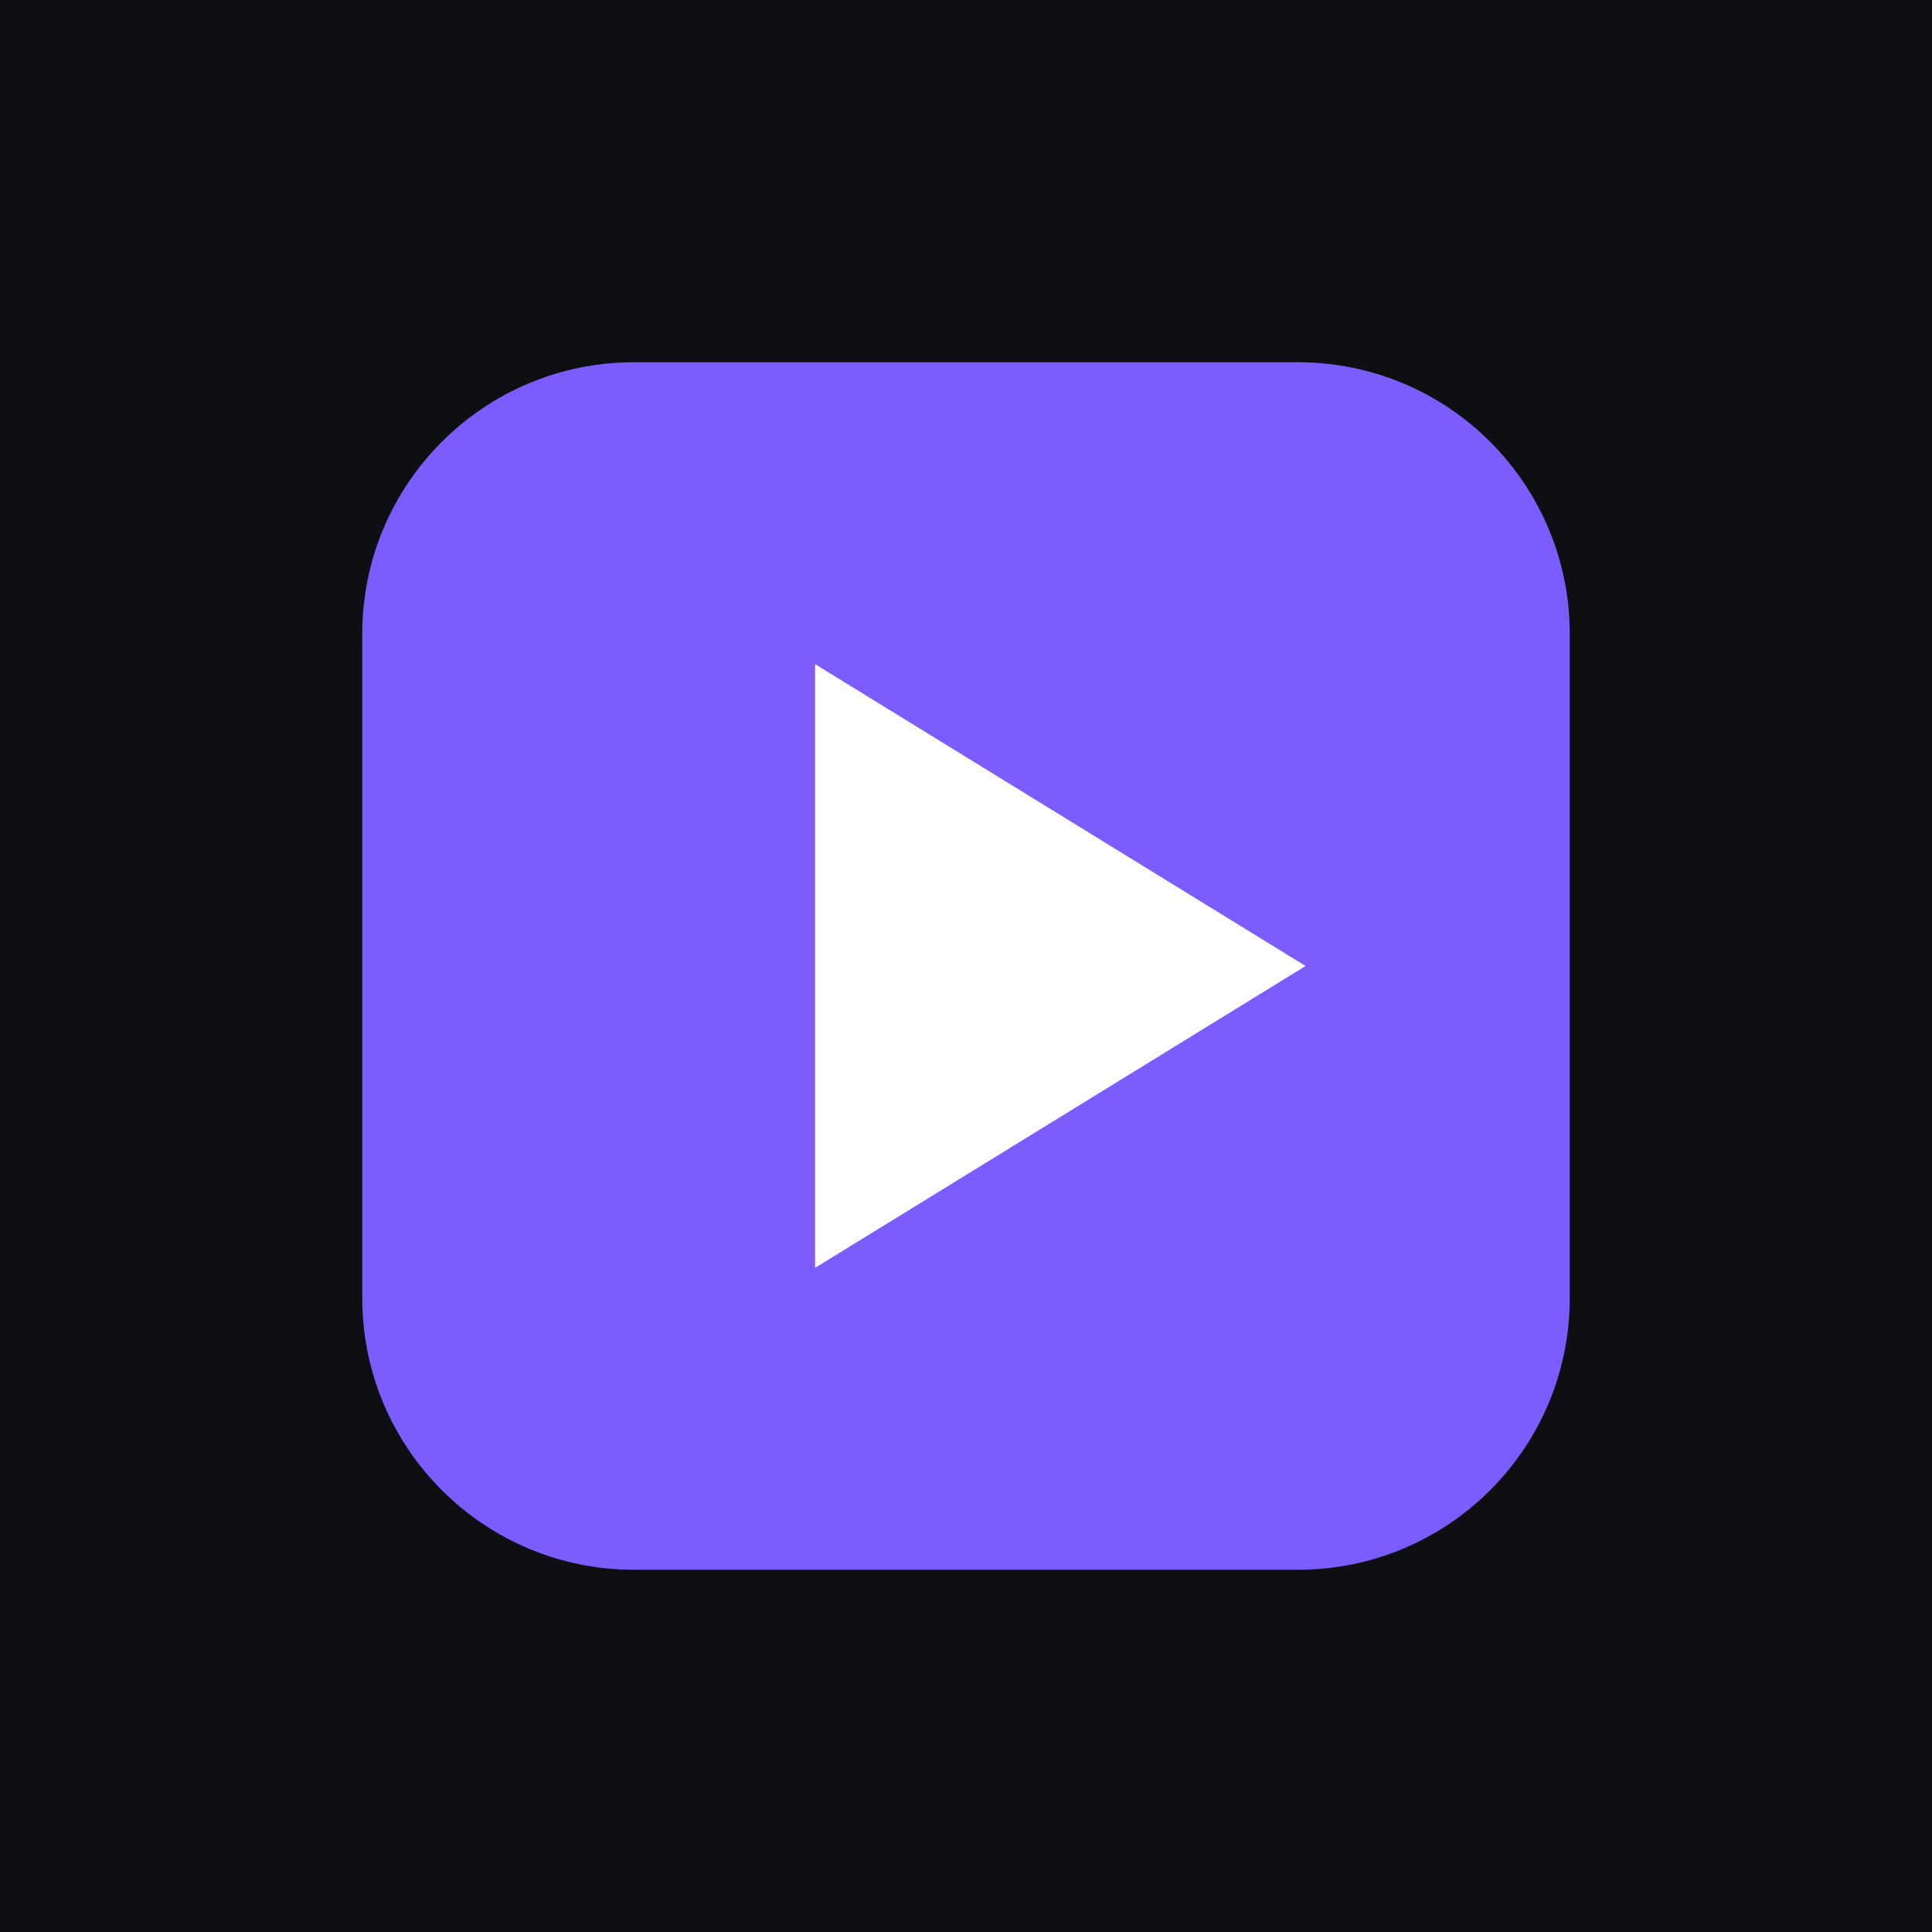
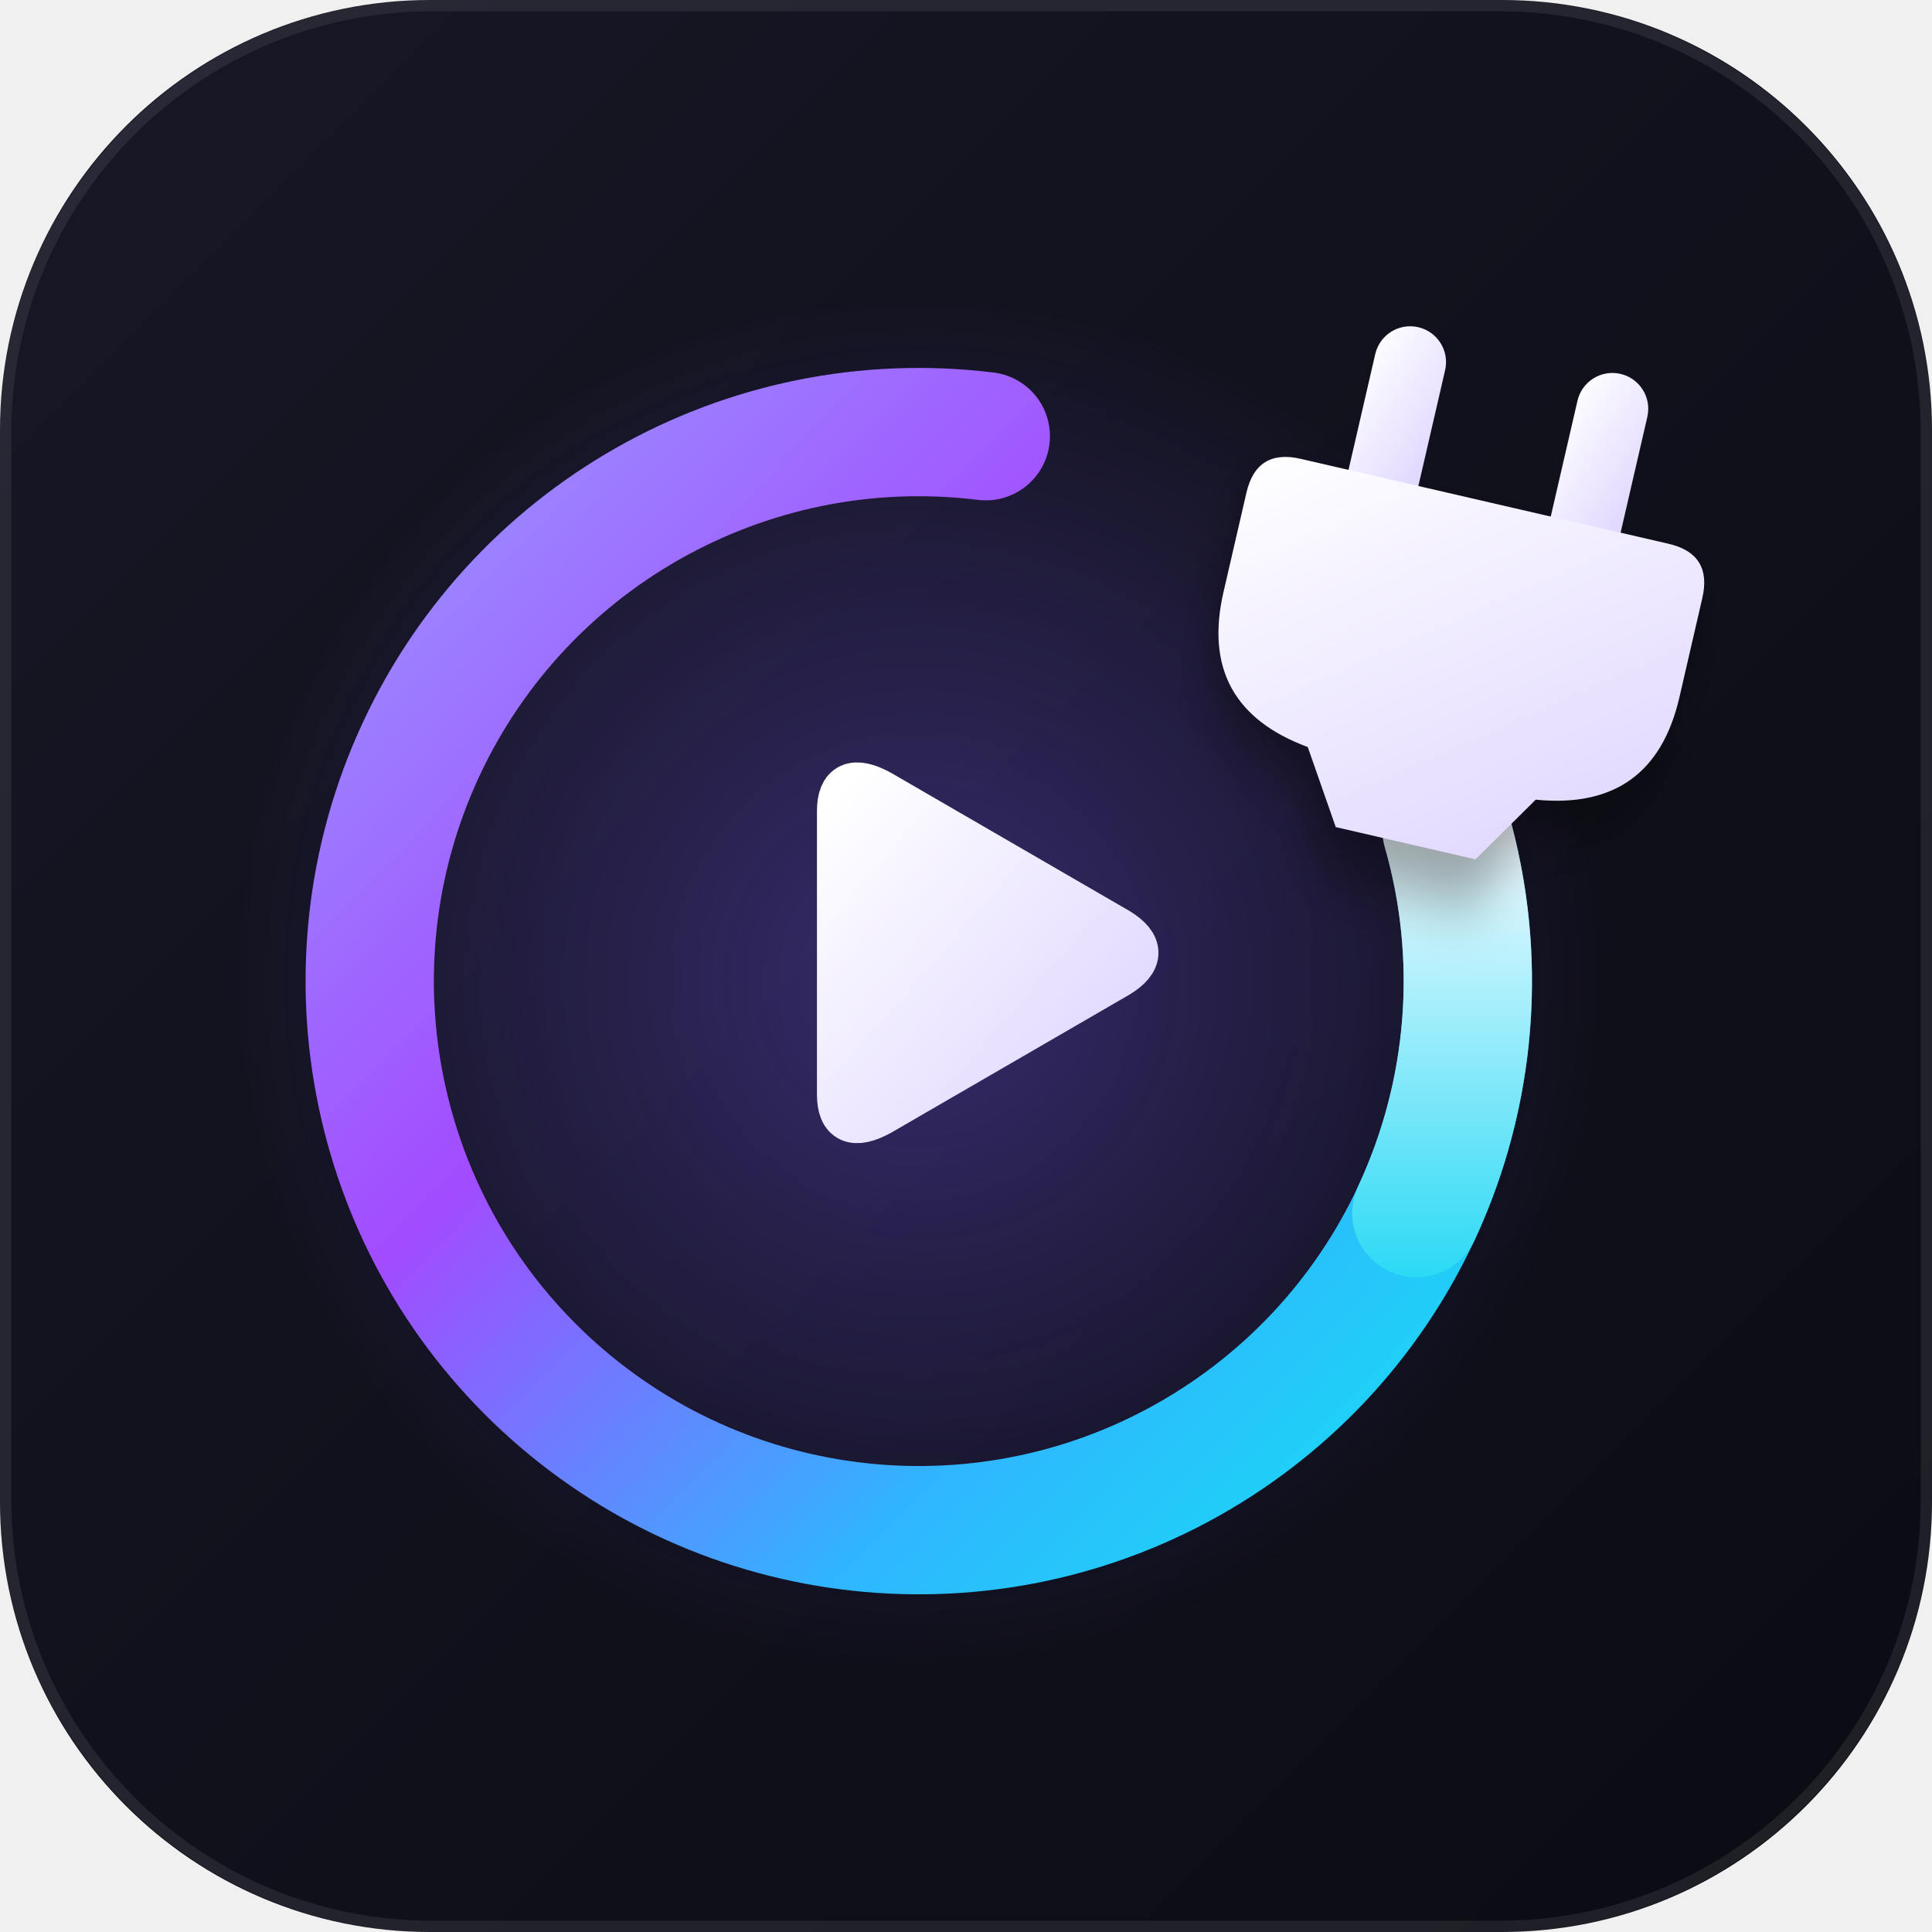
- <svg xmlns="http://www.w3.org/2000/svg" viewBox="0 0 512 512">
-   <rect width="512" height="512" fill="#0e0f13" />
-   <rect x="96" y="96" width="320" height="320" rx="72" fill="#7c5cff" />
-   <path d="M216 176l130 80-130 80z" fill="#fff" />
+ <svg xmlns="http://www.w3.org/2000/svg" viewBox="0 0 1024 1024">
+   <defs>
+     <linearGradient id="bg" x1="0" y1="0" x2="1" y2="1">
+       <stop offset="0" stop-color="#171726" />
+       <stop offset="1" stop-color="#0b0b13" />
+     </linearGradient>
+   </defs>
+   <rect width="1024" height="1024" rx="228" fill="url(#bg)" />
+   <rect x="3" y="3" width="1018" height="1018" rx="226" fill="none" stroke="#fff" stroke-opacity=".08" stroke-width="6" />
+   <defs>
+     <linearGradient id="rg" gradientUnits="userSpaceOnUse" x1="230" y1="250" x2="790" y2="800">
+       <stop offset="0" stop-color="#9a8cff" />
+       <stop offset=".35" stop-color="#a24bff" />
+       <stop offset=".72" stop-color="#2fb6ff" />
+       <stop offset="1" stop-color="#16e0f2" />
+     </linearGradient>
+     <linearGradient id="cord" gradientUnits="userSpaceOnUse" x1="0" y1="440" x2="0" y2="690">
+       <stop offset="0" stop-color="#f4fbff" />
+       <stop offset="1" stop-color="#20d8f5" />
+     </linearGradient>
+     <linearGradient id="wh" x1="0" y1="0" x2="1" y2="1">
+       <stop offset="0" stop-color="#ffffff" />
+       <stop offset="1" stop-color="#ddd3ff" />
+     </linearGradient>
+     <radialGradient id="glow" cx="50%" cy="50%" r="50%">
+       <stop offset="0" stop-color="#7c5cff" stop-opacity=".35" />
+       <stop offset="1" stop-color="#7c5cff" stop-opacity="0" />
+     </radialGradient>
+     <filter id="sh" x="-20%" y="-20%" width="140%" height="140%">
+       <feGaussianBlur stdDeviation="14" />
+     </filter>
+   </defs>
+   <circle cx="487" cy="520" r="360" fill="url(#glow)" />
+   <path d="M522.5,231.2 A291 291 0 1 0 766.7,439.8" fill="none" stroke="url(#rg)" stroke-width="68" stroke-linecap="round" />
+   <path d="M452 430Q452 410 472 421L598 494Q616 505 598 516L472 589Q452 600 452 580Z" fill="url(#wh)" stroke="url(#wh)" stroke-width="26" stroke-linejoin="round" transform="translate(-6 0)" />
+   <path d="M750.7,643.0 A291 291 0 0 0 766.7,439.8" fill="none" stroke="url(#cord)" stroke-width="68" stroke-linecap="round" />
+   <g transform="translate(772 330) rotate(13)">
+     <path d="M-100 -62H100Q124 -62 124 -38V16Q124 78 62 86L40 130H-40L-62 86Q-124 78 -124 16V-38Q-124 -62 -100 -62Z" fill="#000" opacity=".35" filter="url(#sh)" transform="translate(0 14)" />
+     <rect x="-74" y="-148" width="38" height="104" rx="19" fill="url(#wh)" />
+     <rect x="36" y="-148" width="38" height="104" rx="19" fill="url(#wh)" />
+     <path d="M-100 -66H100Q124 -66 124 -42V12Q124 74 62 82L38 120H-38L-62 82Q-124 74 -124 12V-42Q-124 -66 -100 -66Z" fill="url(#wh)" />
+   </g>
</svg>
